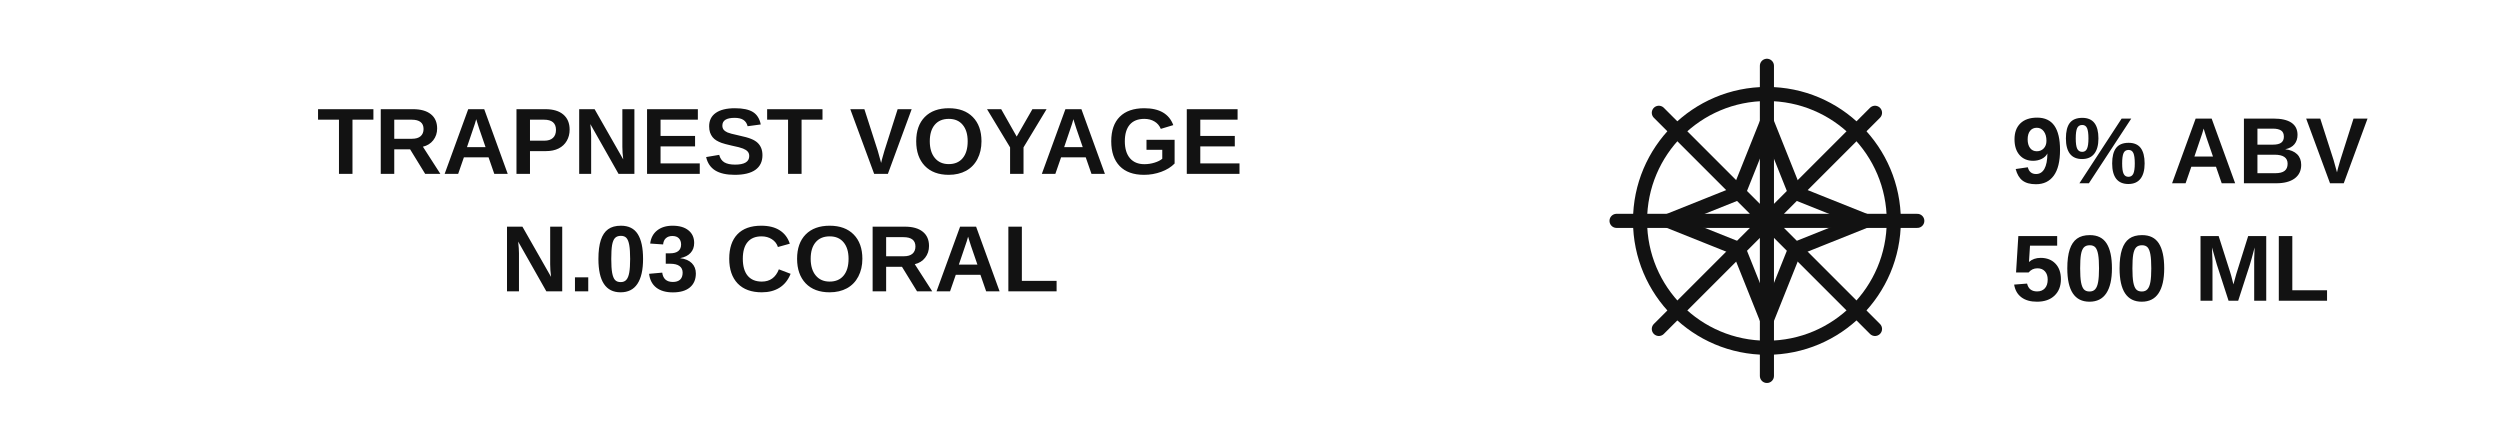
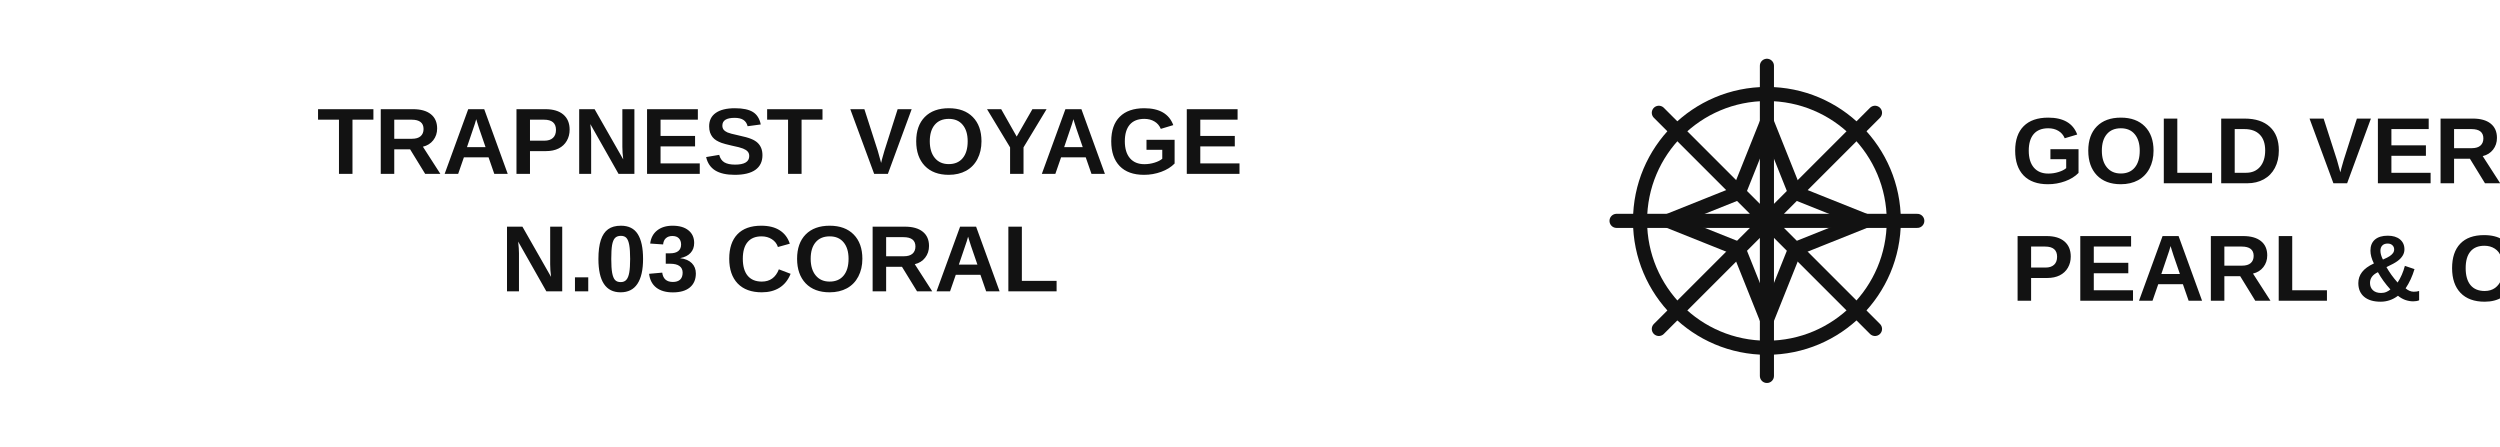
<svg xmlns="http://www.w3.org/2000/svg" width="532" height="95" viewBox="0 0 532 95">
  <g fill="#121212" font-family="Arial Black, Arial, sans-serif" font-weight="900">
    <text x="166" y="37" font-size="20" text-anchor="middle">TRAPNEST VOYAGE</text>
    <text x="166" y="62" font-size="20" text-anchor="middle">N.03 CORAL</text>
-     <text x="428" y="39" font-size="20">9% ABV</text>
-     <text x="428" y="64" font-size="20">500 ML</text>
+     <text x="428" y="39" font-size="20">GOLD VERMEIL</text>
+     <text x="428" y="64" font-size="20">PEARL &amp; CHAIN</text>
  </g>
  <g fill="none" stroke="#121212" stroke-width="3" stroke-linecap="round" stroke-linejoin="round">
    <circle cx="376" cy="47" r="27" />
    <path d="M376 14v66M344 47h64M353 24l46 46M399 24l-46 46" />
    <path d="M376 26l6 15 15 6-15 6-6 15-6-15-15-6 15-6z" />
  </g>
</svg>
